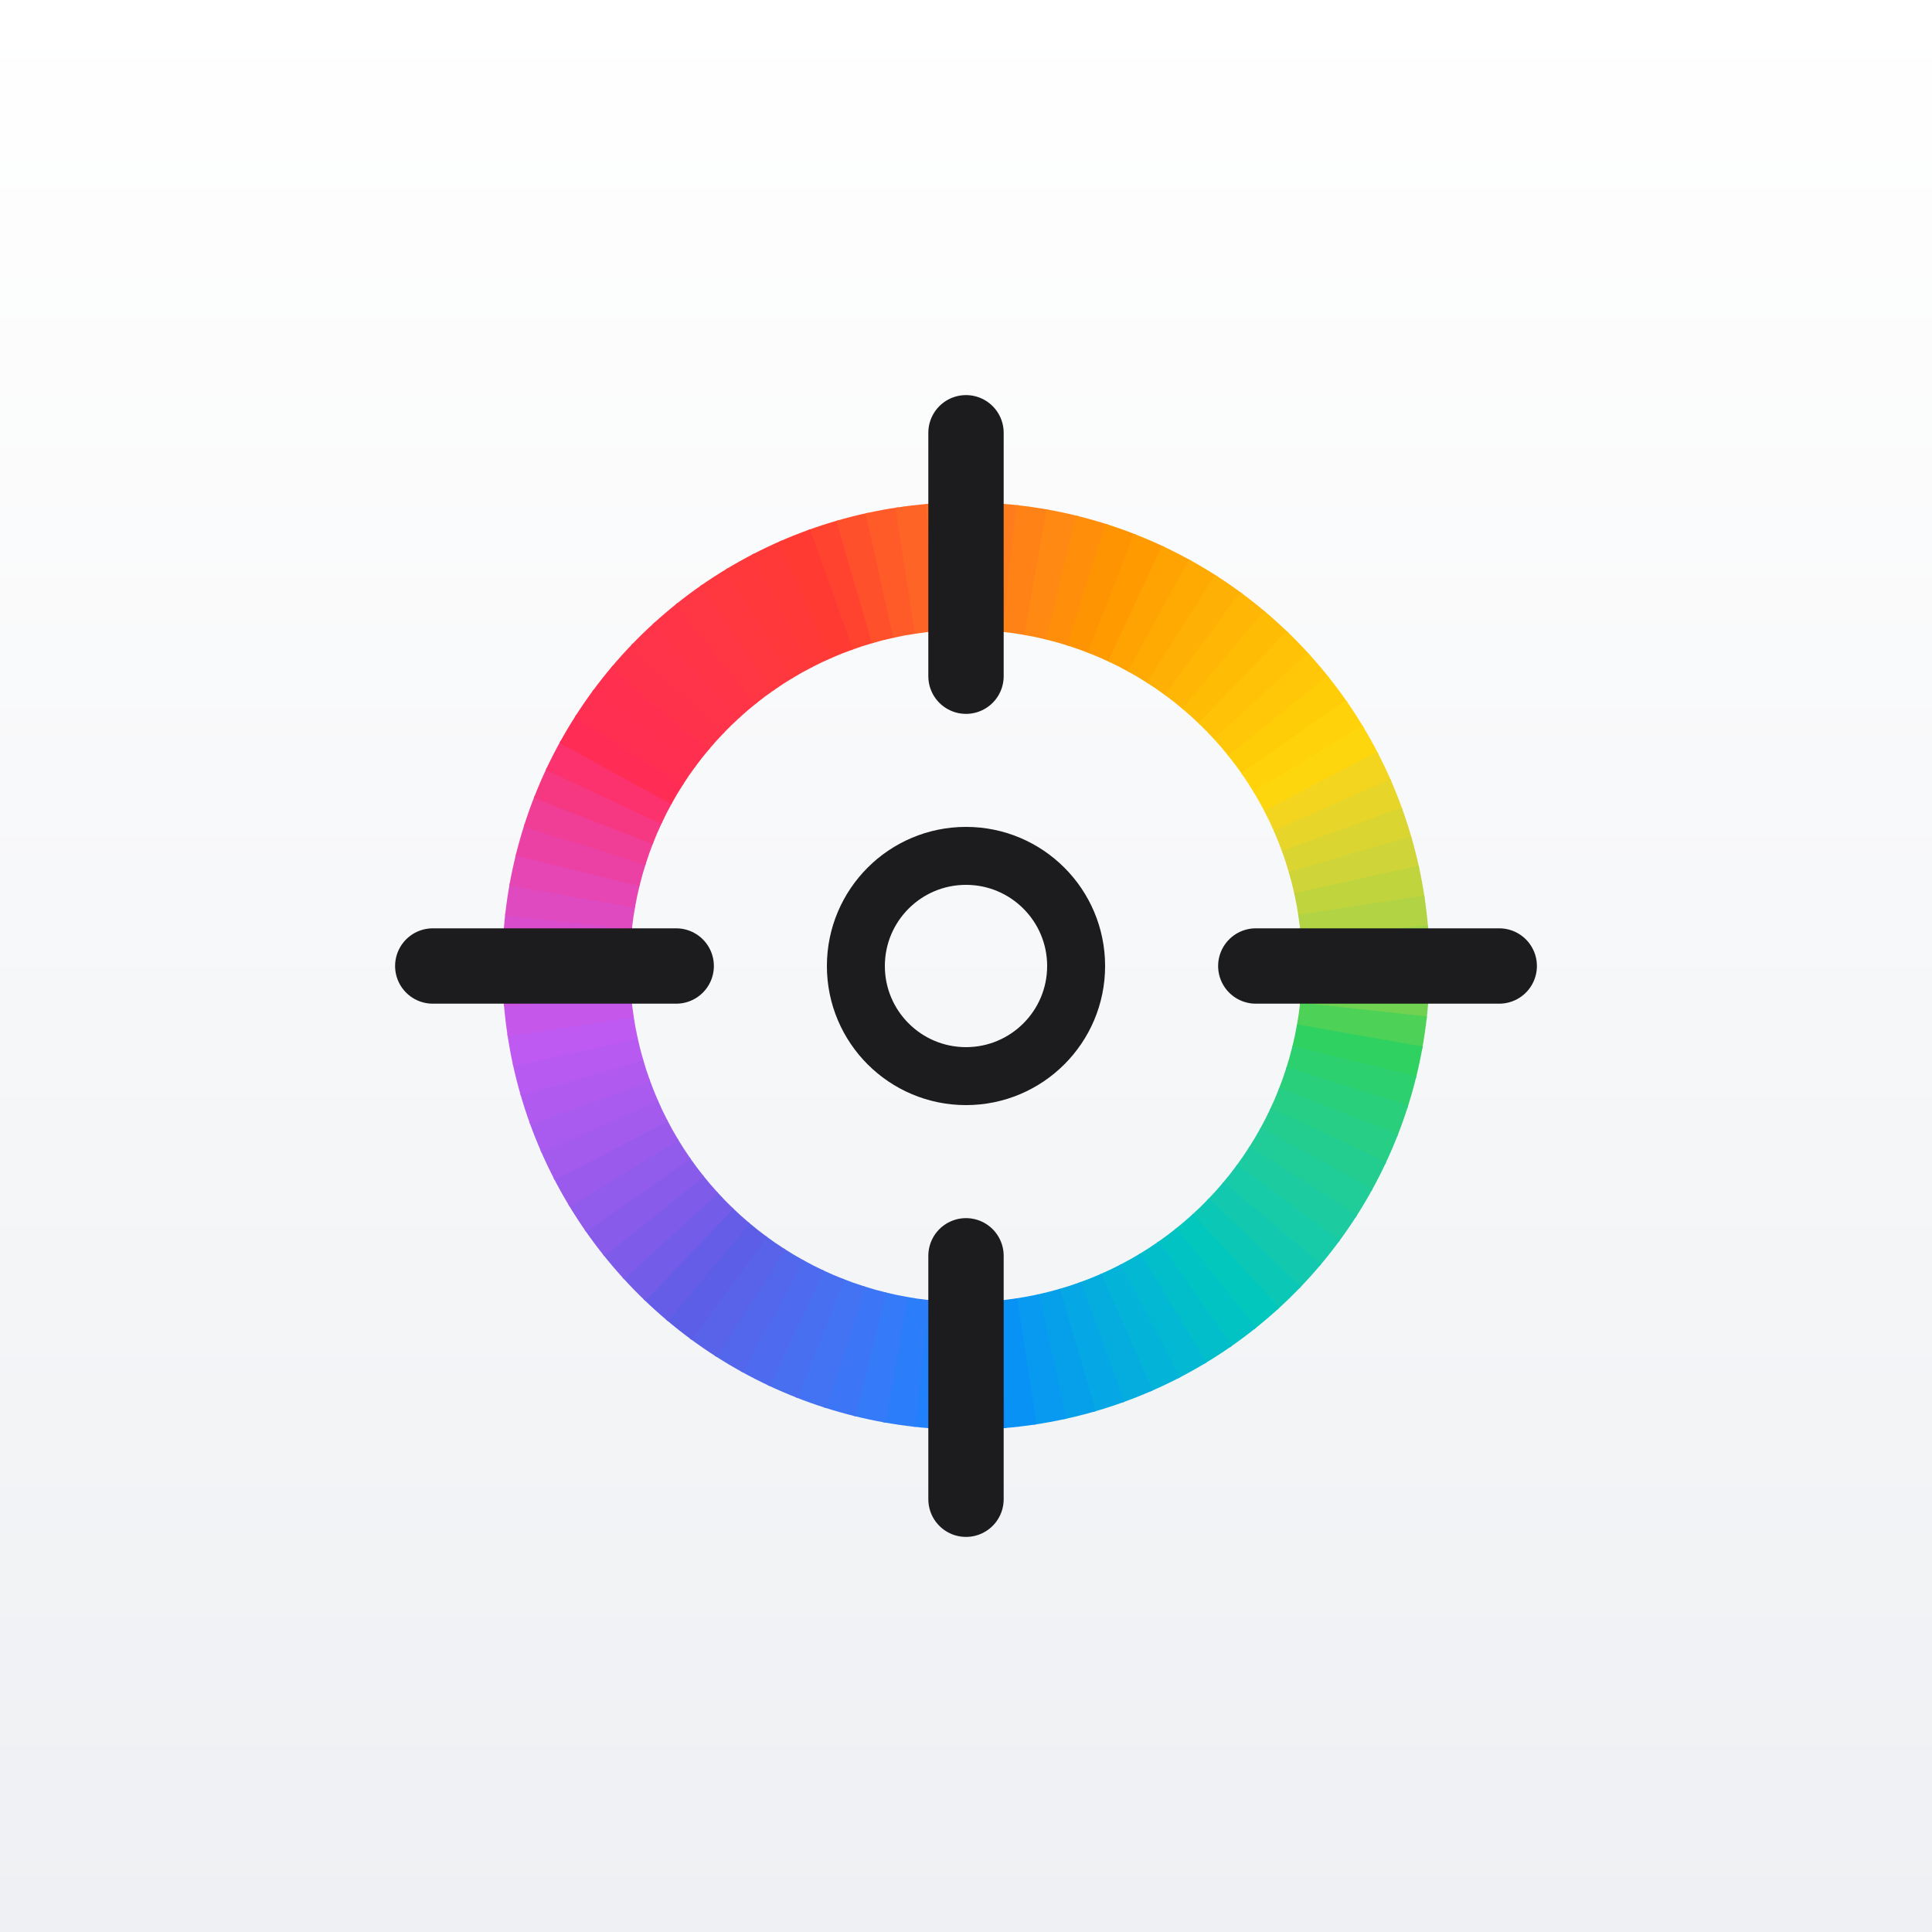
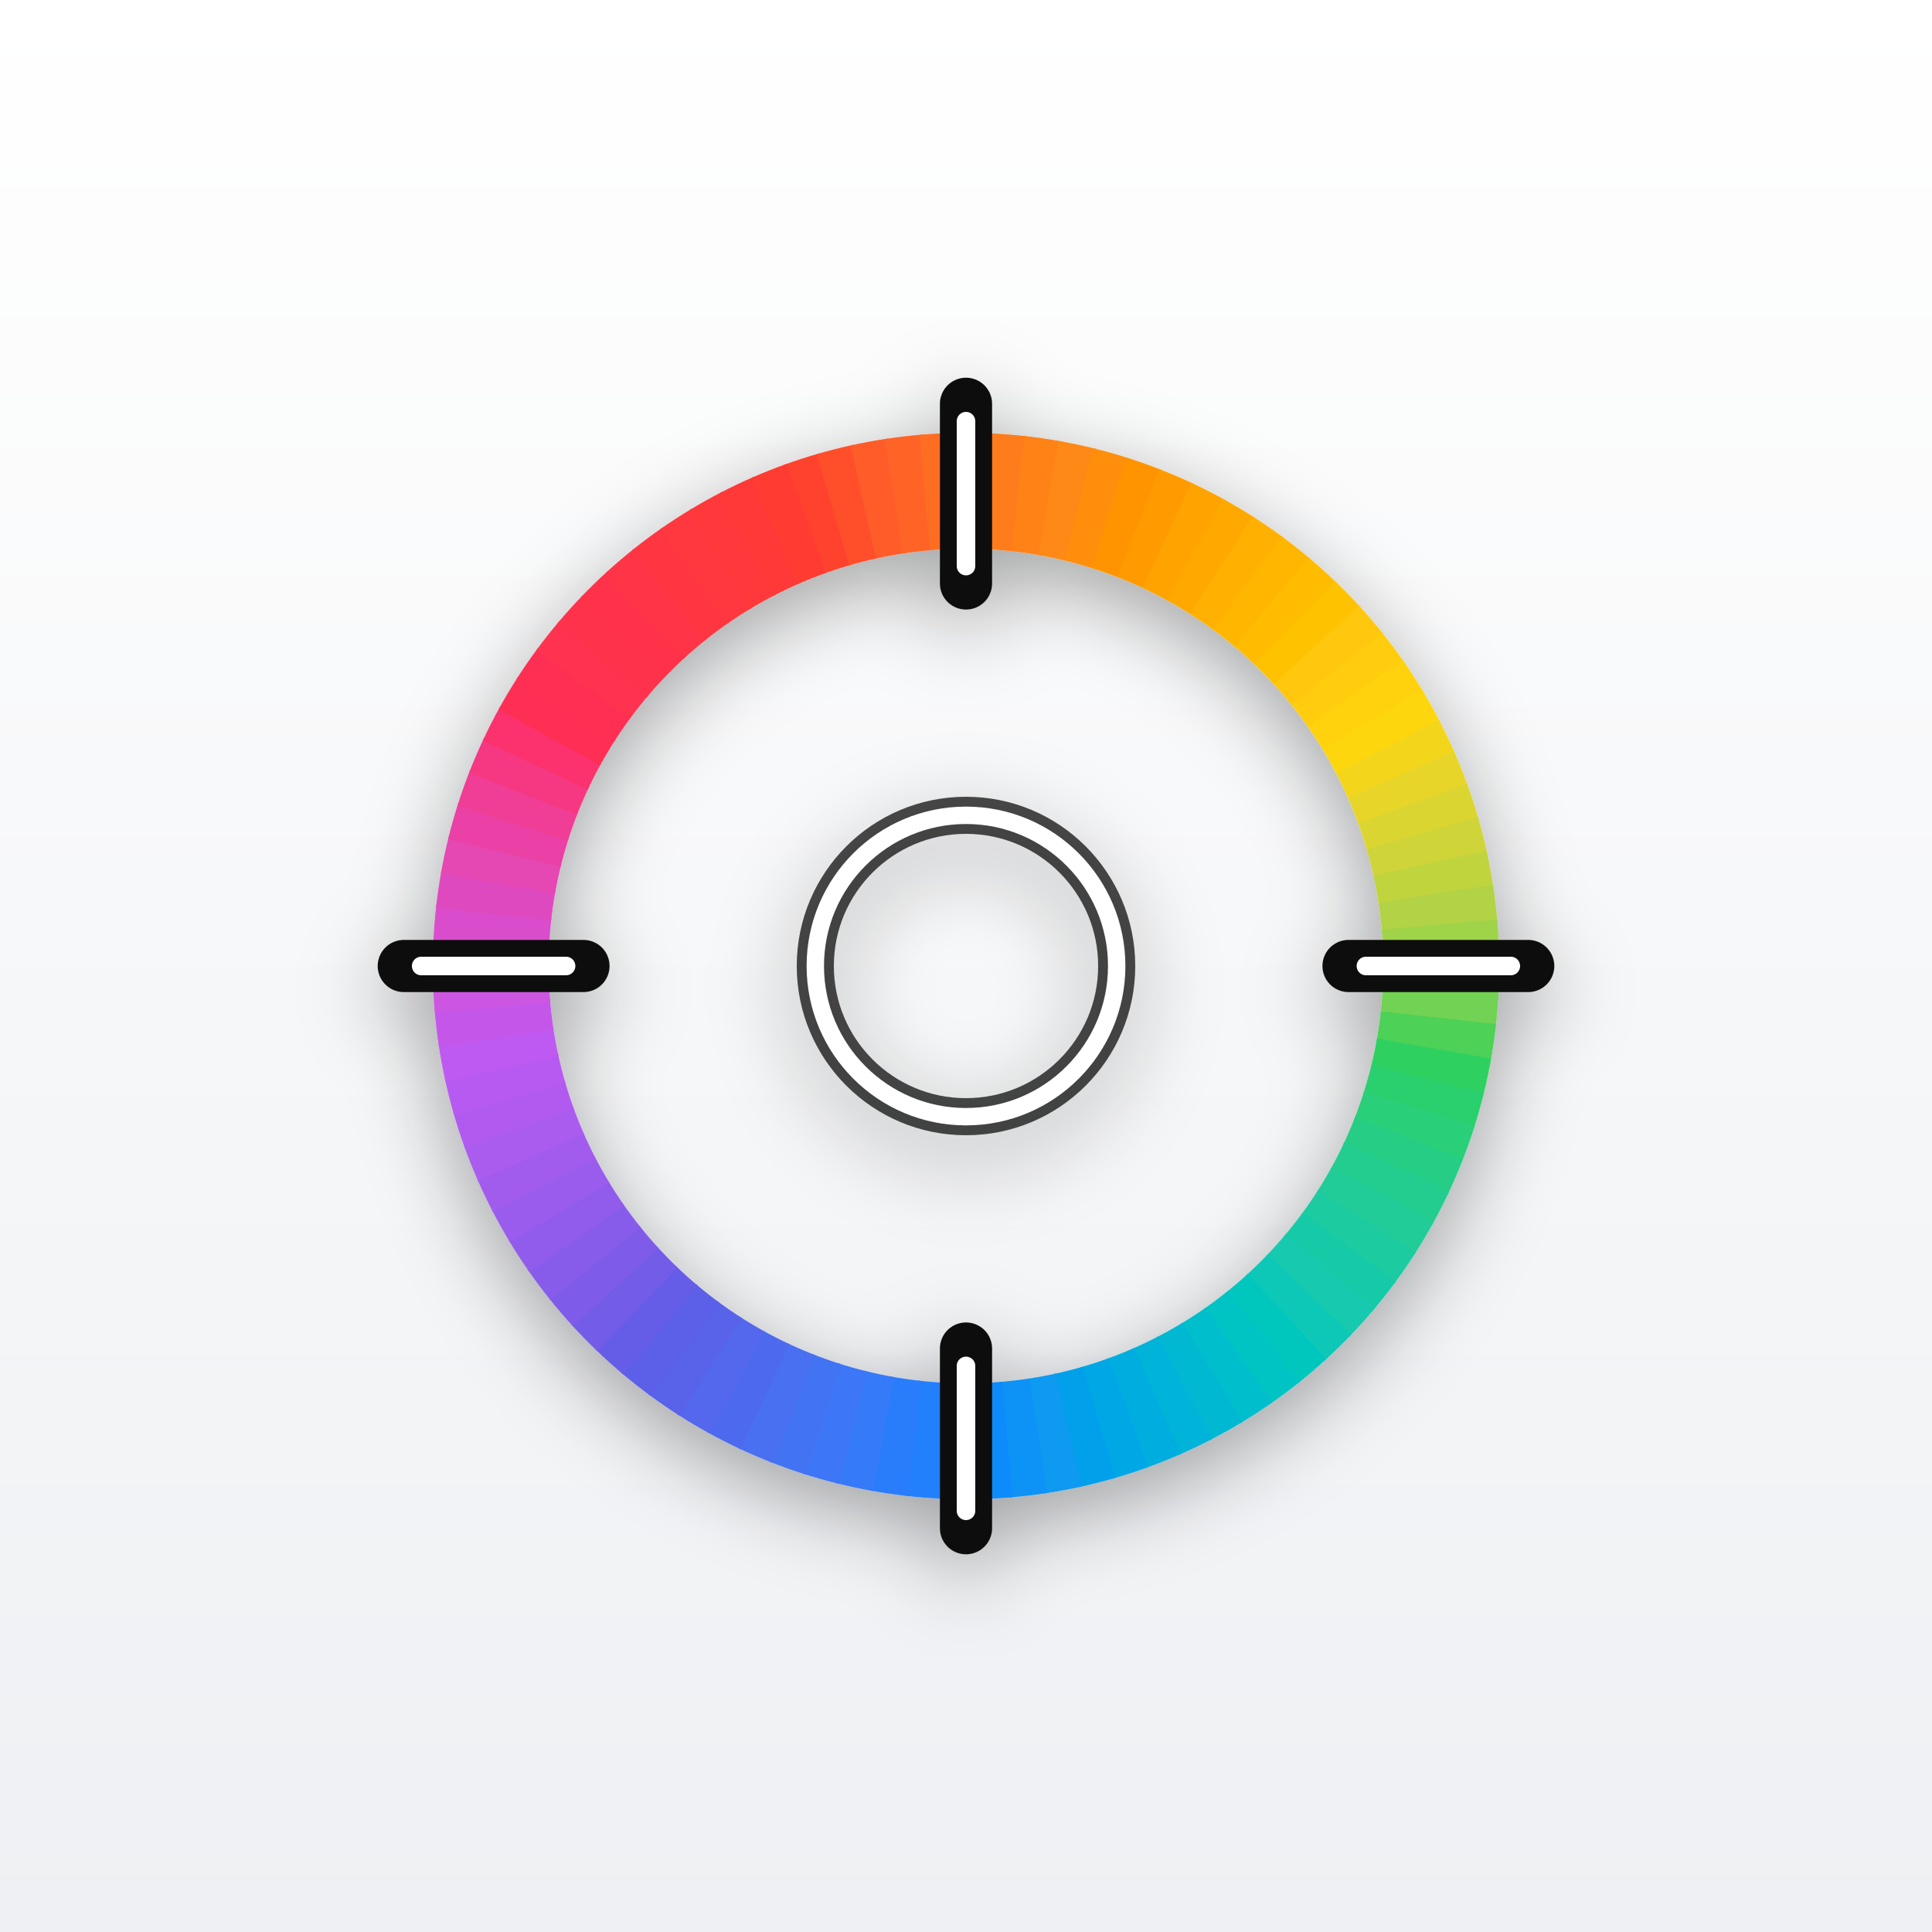
<svg xmlns="http://www.w3.org/2000/svg" viewBox="0 0 100 100" width="512" height="512">
+   <defs>
+     <filter id="wc-ds" x="-20%" y="-20%" width="140%" height="140%">
+       <feDropShadow dx="0" dy="1.2" stdDeviation="2.2" flood-color="#000" flood-opacity="0.35" />
+     </filter>
+   </defs>
  <defs>
    <linearGradient id="bg" x1="0" y1="0" x2="0" y2="1">
      <stop offset="0" stop-color="#ffffff" />
      <stop offset="1" stop-color="#eef0f3" />
    </linearGradient>
  </defs>
  <rect width="100" height="100" rx="0" fill="url(#bg)" />
-   <g transform="translate(20 20) scale(0.6)">
-     <path d="M36.319 12.412A40 40 0 0 1 39.037 11.532L42.052 22.11A29 29 0 0 0 40.081 22.749Z" fill="#ff432f" />
-     <path d="M38.807 11.598A40 40 0 0 1 41.577 10.897L43.893 21.65A29 29 0 0 0 41.885 22.159Z" fill="#ff502c" />
-     <path d="M41.342 10.948A40 40 0 0 1 44.152 10.43L45.76 21.312A29 29 0 0 0 43.723 21.687Z" fill="#ff5b29" />
-     <path d="M43.915 10.466A40 40 0 0 1 46.753 10.132L47.646 21.096A29 29 0 0 0 45.588 21.338Z" fill="#ff6427" />
-     <path d="M46.514 10.152A40 40 0 0 1 49.367 10.005L49.541 21.004A29 29 0 0 0 47.472 21.11Z" fill="#ff6d23" />
-     <path d="M49.127 10.01A40 40 0 0 1 51.985 10.049L51.439 21.036A29 29 0 0 0 49.367 21.007Z" fill="#ff7420" />
-     <path d="M51.745 10.038A40 40 0 0 1 54.593 10.265L53.33 21.192A29 29 0 0 0 51.265 21.028Z" fill="#ff7c1c" />
-     <path d="M54.355 10.238A40 40 0 0 1 57.182 10.65L55.207 21.471A29 29 0 0 0 53.157 21.172Z" fill="#ff8217" />
-     <path d="M56.946 10.608A40 40 0 0 1 59.74 11.204L57.062 21.873A29 29 0 0 0 55.036 21.441Z" fill="#ff8912" />
-     <path d="M59.507 11.146A40 40 0 0 1 62.257 11.924L58.886 22.395A29 29 0 0 0 56.893 21.831Z" fill="#ff8e0b" />
-     <path d="M62.028 11.851A40 40 0 0 1 64.721 12.807L60.673 23.035A29 29 0 0 0 58.72 22.342Z" fill="#ff9402" />
-     <path d="M64.498 12.72A40 40 0 0 1 67.122 13.85L62.413 23.791A29 29 0 0 0 60.511 22.972Z" fill="#ff9b01" />
-     <path d="M66.905 13.748A40 40 0 0 1 69.45 15.047L64.101 24.659A29 29 0 0 0 62.256 23.717Z" fill="#ffa302" />
-     <path d="M69.24 14.931A40 40 0 0 1 71.694 16.394L65.728 25.636A29 29 0 0 0 63.949 24.575Z" fill="#ffa903" />
-     <path d="M71.492 16.264A40 40 0 0 1 73.846 17.885L67.288 26.716A29 29 0 0 0 65.582 25.542Z" fill="#ffb004" />
-     <path d="M73.652 17.742A40 40 0 0 1 75.895 19.513L68.774 27.897A29 29 0 0 0 67.148 26.613Z" fill="#ffb605" />
-     <path d="M75.712 19.358A40 40 0 0 1 77.833 21.272L70.179 29.172A29 29 0 0 0 68.641 27.785Z" fill="#ffbc05" />
-     <path d="M77.661 21.105A40 40 0 0 1 79.653 23.154L71.498 30.537A29 29 0 0 0 70.054 29.051Z" fill="#ffc206" />
-     <path d="M79.491 22.976A40 40 0 0 1 81.345 25.151L72.725 31.984A29 29 0 0 0 71.381 30.408Z" fill="#ffc707" />
-     <path d="M81.195 24.963A40 40 0 0 1 82.903 27.254L73.855 33.509A29 29 0 0 0 72.617 31.848Z" fill="#ffcd08" />
-     <path d="M82.766 27.057A40 40 0 0 1 84.32 29.455L74.882 35.105A29 29 0 0 0 73.755 33.366Z" fill="#ffd209" />
-     <path d="M84.196 29.249A40 40 0 0 1 85.591 31.743L75.803 36.764A29 29 0 0 0 74.792 34.956Z" fill="#fdd60e" />
-     <path d="M85.48 31.53A40 40 0 0 1 86.708 34.11L76.614 38.48A29 29 0 0 0 75.723 36.609Z" fill="#f3d51f" />
-     <path d="M86.612 33.89A40 40 0 0 1 87.669 36.545L77.31 40.245A29 29 0 0 0 76.544 38.32Z" fill="#e7d529" />
-     <path d="M87.588 36.319A40 40 0 0 1 88.468 39.037L77.89 42.052A29 29 0 0 0 77.251 40.081Z" fill="#dbd531" />
-     <path d="M88.402 38.807A40 40 0 0 1 89.103 41.577L78.35 43.893A29 29 0 0 0 77.841 41.885Z" fill="#cfd438" />
-     <path d="M89.052 41.342A40 40 0 0 1 89.57 44.152L78.688 45.76A29 29 0 0 0 78.313 43.723Z" fill="#c0d43e" />
-     <path d="M89.534 43.915A40 40 0 0 1 89.868 46.753L78.904 47.646A29 29 0 0 0 78.662 45.588Z" fill="#b1d344" />
-     <path d="M89.848 46.514A40 40 0 0 1 89.995 49.367L78.996 49.541A29 29 0 0 0 78.89 47.472Z" fill="#9fd349" />
-     <path d="M89.99 49.127A40 40 0 0 1 89.951 51.985L78.964 51.439A29 29 0 0 0 78.993 49.367Z" fill="#8bd24e" />
-     <path d="M89.962 51.745A40 40 0 0 1 89.735 54.593L78.808 53.33A29 29 0 0 0 78.972 51.265Z" fill="#71d252" />
-     <path d="M89.762 54.355A40 40 0 0 1 89.35 57.182L78.529 55.207A29 29 0 0 0 78.828 53.157Z" fill="#4dd156" />
-     <path d="M89.392 56.946A40 40 0 0 1 88.796 59.74L78.127 57.062A29 29 0 0 0 78.559 55.036Z" fill="#2fd160" />
-     <path d="M88.854 59.507A40 40 0 0 1 88.076 62.257L77.605 58.886A29 29 0 0 0 78.169 56.893Z" fill="#2cd06e" />
-     <path d="M88.149 62.028A40 40 0 0 1 87.193 64.721L76.965 60.673A29 29 0 0 0 77.658 58.72Z" fill="#29cf7a" />
-     <path d="M87.28 64.498A40 40 0 0 1 86.15 67.122L76.209 62.413A29 29 0 0 0 77.028 60.511Z" fill="#27ce85" />
-     <path d="M86.252 66.905A40 40 0 0 1 84.953 69.45L75.341 64.101A29 29 0 0 0 76.283 62.256Z" fill="#23cd8f" />
-     <path d="M85.069 69.24A40 40 0 0 1 83.606 71.694L74.364 65.728A29 29 0 0 0 75.425 63.949Z" fill="#20cc98" />
-     <path d="M83.736 71.492A40 40 0 0 1 82.115 73.846L73.284 67.288A29 29 0 0 0 74.458 65.582Z" fill="#1ccba0" />
-     <path d="M82.258 73.652A40 40 0 0 1 80.487 75.895L72.103 68.774A29 29 0 0 0 73.387 67.148Z" fill="#17caa8" />
-     <path d="M80.642 75.712A40 40 0 0 1 78.728 77.833L70.828 70.179A29 29 0 0 0 72.215 68.641Z" fill="#12c9af" />
-     <path d="M78.895 77.661A40 40 0 0 1 76.846 79.653L69.463 71.498A29 29 0 0 0 70.949 70.054Z" fill="#0bc8b6" />
-     <path d="M77.024 79.491A40 40 0 0 1 74.849 81.345L68.016 72.725A29 29 0 0 0 69.592 71.381Z" fill="#02c7bd" />
-     <path d="M75.037 81.195A40 40 0 0 1 72.746 82.903L66.491 73.855A29 29 0 0 0 68.152 72.617Z" fill="#01c3c4" />
-     <path d="M72.943 82.766A40 40 0 0 1 70.545 84.32L64.895 74.882A29 29 0 0 0 66.634 73.755Z" fill="#02becb" />
-     <path d="M70.751 84.196A40 40 0 0 1 68.257 85.591L63.236 75.803A29 29 0 0 0 65.044 74.792Z" fill="#03b8d2" />
-     <path d="M68.47 85.48A40 40 0 0 1 65.89 86.708L61.52 76.614A29 29 0 0 0 63.391 75.723Z" fill="#04b3d8" />
-     <path d="M66.11 86.612A40 40 0 0 1 63.455 87.669L59.755 77.31A29 29 0 0 0 61.68 76.544Z" fill="#05addf" />
-     <path d="M63.681 87.588A40 40 0 0 1 60.963 88.468L57.948 77.89A29 29 0 0 0 59.919 77.251Z" fill="#05a7e5" />
-     <path d="M61.193 88.402A40 40 0 0 1 58.423 89.103L56.107 78.35A29 29 0 0 0 58.115 77.841Z" fill="#06a0ea" />
-     <path d="M58.658 89.052A40 40 0 0 1 55.848 89.57L54.24 78.688A29 29 0 0 0 56.277 78.313Z" fill="#079af0" />
-     <path d="M56.085 89.534A40 40 0 0 1 53.247 89.868L52.354 78.904A29 29 0 0 0 54.412 78.662Z" fill="#0892f5" />
-     <path d="M53.486 89.848A40 40 0 0 1 50.633 89.995L50.459 78.996A29 29 0 0 0 52.528 78.89Z" fill="#098bfb" />
-     <path d="M50.873 89.99A40 40 0 0 1 48.015 89.951L48.561 78.964A29 29 0 0 0 50.633 78.993Z" fill="#0f83ff" />
-     <path d="M48.255 89.962A40 40 0 0 1 45.407 89.735L46.67 78.808A29 29 0 0 0 48.735 78.972Z" fill="#2180fc" />
-     <path d="M45.645 89.762A40 40 0 0 1 42.818 89.35L44.793 78.529A29 29 0 0 0 46.843 78.828Z" fill="#2c7dfa" />
-     <path d="M43.054 89.392A40 40 0 0 1 40.26 88.796L42.938 78.127A29 29 0 0 0 44.964 78.559Z" fill="#357af8" />
-     <path d="M40.493 88.854A40 40 0 0 1 37.743 88.076L41.114 77.605A29 29 0 0 0 43.107 78.169Z" fill="#3c76f6" />
-     <path d="M37.972 88.149A40 40 0 0 1 35.279 87.193L39.327 76.965A29 29 0 0 0 41.28 77.658Z" fill="#4373f3" />
-     <path d="M35.502 87.28A40 40 0 0 1 32.878 86.15L37.587 76.209A29 29 0 0 0 39.489 77.028Z" fill="#496ff1" />
-     <path d="M33.095 86.252A40 40 0 0 1 30.55 84.953L35.899 75.341A29 29 0 0 0 37.744 76.283Z" fill="#4e6bef" />
-     <path d="M30.76 85.069A40 40 0 0 1 28.306 83.606L34.272 74.364A29 29 0 0 0 36.051 75.425Z" fill="#5367ec" />
-     <path d="M28.508 83.736A40 40 0 0 1 26.154 82.115L32.712 73.284A29 29 0 0 0 34.418 74.458Z" fill="#5863ea" />
-     <path d="M26.348 82.258A40 40 0 0 1 24.105 80.487L31.226 72.103A29 29 0 0 0 32.852 73.387Z" fill="#5c5ee7" />
-     <path d="M24.288 80.642A40 40 0 0 1 22.167 78.728L29.821 70.828A29 29 0 0 0 31.359 72.215Z" fill="#655ce7" />
-     <path d="M22.339 78.895A40 40 0 0 1 20.347 76.846L28.502 69.463A29 29 0 0 0 29.946 70.949Z" fill="#725ce8" />
-     <path d="M20.509 77.024A40 40 0 0 1 18.655 74.849L27.275 68.016A29 29 0 0 0 28.619 69.592Z" fill="#7e5ce9" />
-     <path d="M18.805 75.037A40 40 0 0 1 17.097 72.746L26.145 66.491A29 29 0 0 0 27.383 68.152Z" fill="#885bea" />
-     <path d="M17.234 72.943A40 40 0 0 1 15.68 70.545L25.118 64.895A29 29 0 0 0 26.245 66.634Z" fill="#915beb" />
-     <path d="M15.804 70.751A40 40 0 0 1 14.409 68.257L24.197 63.236A29 29 0 0 0 25.208 65.044Z" fill="#9a5bec" />
-     <path d="M14.52 68.47A40 40 0 0 1 13.292 65.89L23.386 61.52A29 29 0 0 0 24.277 63.391Z" fill="#a25bed" />
-     <path d="M13.388 66.11A40 40 0 0 1 12.331 63.455L22.69 59.755A29 29 0 0 0 23.456 61.68Z" fill="#aa5bef" />
-     <path d="M12.412 63.681A40 40 0 0 1 11.532 60.963L22.11 57.948A29 29 0 0 0 22.749 59.919Z" fill="#b15af0" />
-     <path d="M11.598 61.193A40 40 0 0 1 10.897 58.423L21.65 56.107A29 29 0 0 0 22.159 58.115Z" fill="#b75af1" />
-     <path d="M10.948 58.658A40 40 0 0 1 10.43 55.848L21.312 54.24A29 29 0 0 0 21.687 56.277Z" fill="#be5af2" />
-     <path d="M10.466 56.085A40 40 0 0 1 10.132 53.247L21.096 52.354A29 29 0 0 0 21.338 54.412Z" fill="#c557ea" />
-     <path d="M10.152 53.486A40 40 0 0 1 10.005 50.633L21.004 50.459A29 29 0 0 0 21.11 52.528Z" fill="#cc54e1" />
-     <path d="M10.01 50.873A40 40 0 0 1 10.049 48.015L21.036 48.561A29 29 0 0 0 21.007 50.633Z" fill="#d351d7" />
-     <path d="M10.038 48.255A40 40 0 0 1 10.265 45.407L21.192 46.67A29 29 0 0 0 21.028 48.735Z" fill="#d94dcc" />
-     <path d="M10.238 45.645A40 40 0 0 1 10.65 42.818L21.471 44.793A29 29 0 0 0 21.172 46.843Z" fill="#df4ac0" />
-     <path d="M10.608 43.054A40 40 0 0 1 11.204 40.26L21.873 42.938A29 29 0 0 0 21.441 44.964Z" fill="#e546b3" />
-     <path d="M11.146 40.493A40 40 0 0 1 11.924 37.743L22.395 41.114A29 29 0 0 0 21.831 43.107Z" fill="#eb41a5" />
-     <path d="M11.851 37.972A40 40 0 0 1 12.807 35.279L23.035 39.327A29 29 0 0 0 22.342 41.28Z" fill="#f03d95" />
-     <path d="M12.72 35.502A40 40 0 0 1 13.85 32.878L23.791 37.587A29 29 0 0 0 22.972 39.489Z" fill="#f63883" />
-     <path d="M13.748 33.095A40 40 0 0 1 15.047 30.55L24.659 35.899A29 29 0 0 0 23.717 37.744Z" fill="#fb326d" />
-     <path d="M14.931 30.76A40 40 0 0 1 16.394 28.306L25.636 34.272A29 29 0 0 0 24.575 36.051Z" fill="#ff2d55" />
-     <path d="M16.264 28.508A40 40 0 0 1 17.885 26.154L26.716 32.712A29 29 0 0 0 25.542 34.418Z" fill="#ff2f52" />
-     <path d="M17.742 26.348A40 40 0 0 1 19.513 24.105L27.897 31.226A29 29 0 0 0 26.613 32.852Z" fill="#ff304f" />
-     <path d="M19.358 24.288A40 40 0 0 1 21.272 22.167L29.172 29.821A29 29 0 0 0 27.785 31.359Z" fill="#ff324c" />
-     <path d="M21.105 22.339A40 40 0 0 1 23.154 20.347L30.537 28.502A29 29 0 0 0 29.051 29.946Z" fill="#ff3349" />
-     <path d="M22.976 20.509A40 40 0 0 1 25.151 18.655L31.984 27.275A29 29 0 0 0 30.408 28.619Z" fill="#ff3446" />
-     <path d="M24.963 18.805A40 40 0 0 1 27.254 17.097L33.509 26.145A29 29 0 0 0 31.848 27.383Z" fill="#ff3643" />
-     <path d="M27.057 17.234A40 40 0 0 1 29.455 15.68L35.105 25.118A29 29 0 0 0 33.366 26.245Z" fill="#ff373f" />
-     <path d="M29.249 15.804A40 40 0 0 1 31.743 14.409L36.764 24.197A29 29 0 0 0 34.956 25.208Z" fill="#ff383b" />
-     <path d="M31.53 14.52A40 40 0 0 1 34.11 13.292L38.48 23.386A29 29 0 0 0 36.609 24.277Z" fill="#ff3937" />
-     <path d="M33.89 13.388A40 40 0 0 1 36.545 12.331L40.245 22.69A29 29 0 0 0 38.32 23.456Z" fill="#ff3a32" />
-     <line x1="50" y1="4" x2="50" y2="25" stroke="#1C1C1E" stroke-width="6.5" stroke-linecap="round" />
-     <line x1="50" y1="75" x2="50" y2="96" stroke="#1C1C1E" stroke-width="6.5" stroke-linecap="round" />
-     <line x1="4" y1="50" x2="25" y2="50" stroke="#1C1C1E" stroke-width="6.5" stroke-linecap="round" />
-     <line x1="75" y1="50" x2="96" y2="50" stroke="#1C1C1E" stroke-width="6.5" stroke-linecap="round" />
-     <circle cx="50" cy="50" r="9.5" fill="none" stroke="#1C1C1E" stroke-width="5" />
+   <g filter="url(#wc-ds)">
+     <g transform="translate(20 20) scale(0.6)">
+       <path d="M34.267 6.774A46 46 0 0 1 37.393 5.761L40.134 15.378A36 36 0 0 0 37.687 16.171Z" fill="#ff432f" />
+       <path d="M37.128 5.838A46 46 0 0 1 40.313 5.031L42.419 14.807A36 36 0 0 0 39.926 15.438Z" fill="#ff502c" />
+       <path d="M40.044 5.09A46 46 0 0 1 43.275 4.494L44.737 14.387A36 36 0 0 0 42.208 14.853Z" fill="#ff5b29" />
+       <path d="M43.002 4.535A46 46 0 0 1 46.266 4.152L47.078 14.119A36 36 0 0 0 44.524 14.419Z" fill="#ff6427" />
+       <path d="M45.991 4.175A46 46 0 0 1 49.272 4.006L49.431 14.005A36 36 0 0 0 46.862 14.137Z" fill="#ff6d23" />
+       <path d="M48.997 4.011A46 46 0 0 1 52.282 4.057L51.786 14.044A36 36 0 0 0 49.215 14.009Z" fill="#ff7420" />
+       <path d="M52.006 4.044A46 46 0 0 1 55.282 4.304L54.134 14.238A36 36 0 0 0 51.57 14.034Z" fill="#ff7c1c" />
+       <path d="M55.008 4.273A46 46 0 0 1 58.259 4.748L56.464 14.585A36 36 0 0 0 53.919 14.214Z" fill="#ff8217" />
+       <path d="M57.988 4.699A46 46 0 0 1 61.201 5.385L58.766 15.084A36 36 0 0 0 56.251 14.547Z" fill="#ff8912" />
+       <path d="M60.934 5.318A46 46 0 0 1 64.095 6.213L61.031 15.732A36 36 0 0 0 58.557 15.032Z" fill="#ff8e0b" />
+       <path d="M63.832 6.129A46 46 0 0 1 66.929 7.228L63.249 16.527A36 36 0 0 0 60.825 15.666Z" fill="#ff9402" />
+       <path d="M66.672 7.128A46 46 0 0 1 69.69 8.427L65.41 17.465A36 36 0 0 0 63.048 16.448Z" fill="#ff9b01" />
+       <path d="M69.44 8.31A46 46 0 0 1 72.367 9.804L67.505 18.542A36 36 0 0 0 65.214 17.373Z" fill="#ffa302" />
+       <path d="M72.125 9.671A46 46 0 0 1 74.948 11.353L69.525 19.755A36 36 0 0 0 67.316 18.438Z" fill="#ffa903" />
+       <path d="M74.716 11.204A46 46 0 0 1 77.422 13.067L71.461 21.096A36 36 0 0 0 69.343 19.638Z" fill="#ffb004" />
+       <path d="M77.2 12.904A46 46 0 0 1 79.779 14.94L73.305 22.562A36 36 0 0 0 71.287 20.968Z" fill="#ffb605" />
+       <path d="M79.568 14.762A46 46 0 0 1 82.008 16.963L75.05 24.145A36 36 0 0 0 73.14 22.422Z" fill="#ffbc05" />
+       <path d="M81.81 16.771A46 46 0 0 1 84.101 19.127L76.687 25.838A36 36 0 0 0 74.894 23.995Z" fill="#ffc206" />
+       <path d="M83.915 18.923A46 46 0 0 1 86.047 21.423L78.211 27.636A36 36 0 0 0 76.542 25.679Z" fill="#ffc707" />
+       <path d="M85.875 21.208A46 46 0 0 1 87.839 23.842L79.613 29.529A36 36 0 0 0 78.076 27.467Z" fill="#ffcd08" />
+       <path d="M87.681 23.615A46 46 0 0 1 89.468 26.373L80.888 31.509A36 36 0 0 0 79.489 29.351Z" fill="#ffd209" />
+       <path d="M89.326 26.136A46 46 0 0 1 90.929 29.005L82.032 33.569A36 36 0 0 0 80.777 31.324Z" fill="#fdd60e" />
+       <path d="M90.802 28.76A46 46 0 0 1 92.215 31.727L83.038 35.699A36 36 0 0 0 81.932 33.377Z" fill="#f3d51f" />
+       <path d="M92.104 31.474A46 46 0 0 1 93.319 34.527L83.902 37.89A36 36 0 0 0 82.951 35.501Z" fill="#e7d529" />
+       <path d="M93.226 34.267A46 46 0 0 1 94.239 37.393L84.622 40.134A36 36 0 0 0 83.829 37.687Z" fill="#dbd531" />
+       <path d="M94.162 37.128A46 46 0 0 1 94.969 40.313L85.193 42.419A36 36 0 0 0 84.562 39.926Z" fill="#cfd438" />
+       <path d="M94.91 40.044A46 46 0 0 1 95.506 43.275L85.613 44.737A36 36 0 0 0 85.147 42.208Z" fill="#c0d43e" />
+       <path d="M95.465 43.002A46 46 0 0 1 95.848 46.266L85.881 47.078A36 36 0 0 0 85.581 44.524Z" fill="#b1d344" />
+       <path d="M95.825 45.991A46 46 0 0 1 95.994 49.272L85.995 49.431A36 36 0 0 0 85.863 46.862Z" fill="#9fd349" />
+       <path d="M95.989 48.997A46 46 0 0 1 95.943 52.282L85.956 51.786A36 36 0 0 0 85.991 49.215Z" fill="#8bd24e" />
+       <path d="M95.956 52.006A46 46 0 0 1 95.696 55.282L85.762 54.134A36 36 0 0 0 85.966 51.57Z" fill="#71d252" />
+       <path d="M95.727 55.008A46 46 0 0 1 95.252 58.259L85.415 56.464A36 36 0 0 0 85.786 53.919Z" fill="#4dd156" />
+       <path d="M95.301 57.988A46 46 0 0 1 94.615 61.201L84.916 58.766A36 36 0 0 0 85.453 56.251Z" fill="#2fd160" />
+       <path d="M94.682 60.934A46 46 0 0 1 93.787 64.095L84.268 61.031A36 36 0 0 0 84.968 58.557Z" fill="#2cd06e" />
+       <path d="M93.871 63.832A46 46 0 0 1 92.772 66.929L83.473 63.249A36 36 0 0 0 84.334 60.825Z" fill="#29cf7a" />
+       <path d="M92.872 66.672A46 46 0 0 1 91.573 69.69L82.535 65.41A36 36 0 0 0 83.552 63.048Z" fill="#27ce85" />
+       <path d="M91.69 69.44A46 46 0 0 1 90.196 72.367L81.458 67.505A36 36 0 0 0 82.627 65.214Z" fill="#23cd8f" />
+       <path d="M90.329 72.125A46 46 0 0 1 88.647 74.948L80.245 69.525A36 36 0 0 0 81.562 67.316Z" fill="#20cc98" />
+       <path d="M88.796 74.716A46 46 0 0 1 86.933 77.422L78.904 71.461A36 36 0 0 0 80.362 69.343Z" fill="#1ccba0" />
+       <path d="M87.096 77.2A46 46 0 0 1 85.06 79.779L77.438 73.305A36 36 0 0 0 79.032 71.287Z" fill="#17caa8" />
+       <path d="M85.238 79.568A46 46 0 0 1 83.037 82.008L75.855 75.05A36 36 0 0 0 77.578 73.14Z" fill="#12c9af" />
+       <path d="M83.229 81.81A46 46 0 0 1 80.873 84.101L74.162 76.687A36 36 0 0 0 76.005 74.894Z" fill="#0bc8b6" />
+       <path d="M81.077 83.915A46 46 0 0 1 78.577 86.047L72.364 78.211A36 36 0 0 0 74.321 76.542Z" fill="#02c7bd" />
+       <path d="M78.792 85.875A46 46 0 0 1 76.158 87.839L70.471 79.613A36 36 0 0 0 72.533 78.076Z" fill="#01c3c4" />
+       <path d="M76.385 87.681A46 46 0 0 1 73.627 89.468L68.491 80.888A36 36 0 0 0 70.649 79.489Z" fill="#02becb" />
+       <path d="M73.864 89.326A46 46 0 0 1 70.995 90.929L66.431 82.032A36 36 0 0 0 68.676 80.777Z" fill="#03b8d2" />
+       <path d="M71.24 90.802A46 46 0 0 1 68.273 92.215L64.301 83.038A36 36 0 0 0 66.623 81.932Z" fill="#04b3d8" />
+       <path d="M68.526 92.104A46 46 0 0 1 65.473 93.319L62.11 83.902A36 36 0 0 0 64.499 82.951Z" fill="#05addf" />
+       <path d="M65.733 93.226A46 46 0 0 1 62.607 94.239L59.866 84.622A36 36 0 0 0 62.313 83.829Z" fill="#05a7e5" />
+       <path d="M62.872 94.162A46 46 0 0 1 59.687 94.969L57.581 85.193A36 36 0 0 0 60.074 84.562Z" fill="#06a0ea" />
+       <path d="M59.956 94.91A46 46 0 0 1 56.725 95.506L55.263 85.613A36 36 0 0 0 57.792 85.147Z" fill="#079af0" />
+       <path d="M56.998 95.465A46 46 0 0 1 53.734 95.848L52.922 85.881A36 36 0 0 0 55.476 85.581Z" fill="#0892f5" />
+       <path d="M54.009 95.825A46 46 0 0 1 50.728 95.994L50.569 85.995A36 36 0 0 0 53.138 85.863Z" fill="#098bfb" />
+       <path d="M51.003 95.989A46 46 0 0 1 47.718 95.943L48.214 85.956A36 36 0 0 0 50.785 85.991Z" fill="#0f83ff" />
+       <path d="M47.994 95.956A46 46 0 0 1 44.718 95.696L45.866 85.762A36 36 0 0 0 48.43 85.966Z" fill="#2180fc" />
+       <path d="M44.992 95.727A46 46 0 0 1 41.741 95.252L43.536 85.415A36 36 0 0 0 46.081 85.786Z" fill="#2c7dfa" />
+       <path d="M42.012 95.301A46 46 0 0 1 38.799 94.615L41.234 84.916A36 36 0 0 0 43.749 85.453Z" fill="#357af8" />
+       <path d="M39.066 94.682A46 46 0 0 1 35.905 93.787L38.969 84.268A36 36 0 0 0 41.443 84.968Z" fill="#3c76f6" />
+       <path d="M36.168 93.871A46 46 0 0 1 33.071 92.772L36.751 83.473A36 36 0 0 0 39.175 84.334Z" fill="#4373f3" />
+       <path d="M33.328 92.872A46 46 0 0 1 30.31 91.573L34.59 82.535A36 36 0 0 0 36.952 83.552Z" fill="#496ff1" />
+       <path d="M30.56 91.69A46 46 0 0 1 27.633 90.196L32.495 81.458A36 36 0 0 0 34.786 82.627Z" fill="#4e6bef" />
+       <path d="M27.875 90.329A46 46 0 0 1 25.052 88.647L30.475 80.245A36 36 0 0 0 32.684 81.562Z" fill="#5367ec" />
+       <path d="M25.284 88.796A46 46 0 0 1 22.578 86.933L28.539 78.904A36 36 0 0 0 30.657 80.362Z" fill="#5863ea" />
+       <path d="M22.8 87.096A46 46 0 0 1 20.221 85.06L26.695 77.438A36 36 0 0 0 28.713 79.032Z" fill="#5c5ee7" />
+       <path d="M20.432 85.238A46 46 0 0 1 17.992 83.037L24.95 75.855A36 36 0 0 0 26.86 77.578Z" fill="#655ce7" />
+       <path d="M18.19 83.229A46 46 0 0 1 15.899 80.873L23.313 74.162A36 36 0 0 0 25.106 76.005Z" fill="#725ce8" />
+       <path d="M16.085 81.077A46 46 0 0 1 13.953 78.577L21.789 72.364A36 36 0 0 0 23.458 74.321Z" fill="#7e5ce9" />
+       <path d="M14.125 78.792A46 46 0 0 1 12.161 76.158L20.387 70.471A36 36 0 0 0 21.924 72.533Z" fill="#885bea" />
+       <path d="M12.319 76.385A46 46 0 0 1 10.532 73.627L19.112 68.491A36 36 0 0 0 20.511 70.649Z" fill="#915beb" />
+       <path d="M10.674 73.864A46 46 0 0 1 9.071 70.995L17.968 66.431A36 36 0 0 0 19.223 68.676Z" fill="#9a5bec" />
+       <path d="M9.198 71.24A46 46 0 0 1 7.785 68.273L16.962 64.301A36 36 0 0 0 18.068 66.623Z" fill="#a25bed" />
+       <path d="M7.896 68.526A46 46 0 0 1 6.681 65.473L16.098 62.11A36 36 0 0 0 17.049 64.499Z" fill="#aa5bef" />
+       <path d="M6.774 65.733A46 46 0 0 1 5.761 62.607L15.378 59.866A36 36 0 0 0 16.171 62.313Z" fill="#b15af0" />
+       <path d="M5.838 62.872A46 46 0 0 1 5.031 59.687L14.807 57.581A36 36 0 0 0 15.438 60.074Z" fill="#b75af1" />
+       <path d="M5.09 59.956A46 46 0 0 1 4.494 56.725L14.387 55.263A36 36 0 0 0 14.853 57.792Z" fill="#be5af2" />
+       <path d="M4.535 56.998A46 46 0 0 1 4.152 53.734L14.119 52.922A36 36 0 0 0 14.419 55.476Z" fill="#c557ea" />
+       <path d="M4.175 54.009A46 46 0 0 1 4.006 50.728L14.005 50.569A36 36 0 0 0 14.137 53.138Z" fill="#cc54e1" />
+       <path d="M4.011 51.003A46 46 0 0 1 4.057 47.718L14.044 48.214A36 36 0 0 0 14.009 50.785Z" fill="#d351d7" />
+       <path d="M4.044 47.994A46 46 0 0 1 4.304 44.718L14.238 45.866A36 36 0 0 0 14.034 48.43Z" fill="#d94dcc" />
+       <path d="M4.273 44.992A46 46 0 0 1 4.748 41.741L14.585 43.536A36 36 0 0 0 14.214 46.081Z" fill="#df4ac0" />
+       <path d="M4.699 42.012A46 46 0 0 1 5.385 38.799L15.084 41.234A36 36 0 0 0 14.547 43.749Z" fill="#e546b3" />
+       <path d="M5.318 39.066A46 46 0 0 1 6.213 35.905L15.732 38.969A36 36 0 0 0 15.032 41.443Z" fill="#eb41a5" />
+       <path d="M6.129 36.168A46 46 0 0 1 7.228 33.071L16.527 36.751A36 36 0 0 0 15.666 39.175Z" fill="#f03d95" />
+       <path d="M7.128 33.328A46 46 0 0 1 8.427 30.31L17.465 34.59A36 36 0 0 0 16.448 36.952Z" fill="#f63883" />
+       <path d="M8.31 30.56A46 46 0 0 1 9.804 27.633L18.542 32.495A36 36 0 0 0 17.373 34.786Z" fill="#fb326d" />
+       <path d="M9.671 27.875A46 46 0 0 1 11.353 25.052L19.755 30.475A36 36 0 0 0 18.438 32.684Z" fill="#ff2d55" />
+       <path d="M11.204 25.284A46 46 0 0 1 13.067 22.578L21.096 28.539A36 36 0 0 0 19.638 30.657Z" fill="#ff2f52" />
+       <path d="M12.904 22.8A46 46 0 0 1 14.94 20.221L22.562 26.695A36 36 0 0 0 20.968 28.713Z" fill="#ff304f" />
+       <path d="M14.762 20.432A46 46 0 0 1 16.963 17.992L24.145 24.95A36 36 0 0 0 22.422 26.86Z" fill="#ff324c" />
+       <path d="M16.771 18.19A46 46 0 0 1 19.127 15.899L25.838 23.313A36 36 0 0 0 23.995 25.106Z" fill="#ff3349" />
+       <path d="M18.923 16.085A46 46 0 0 1 21.423 13.953L27.636 21.789A36 36 0 0 0 25.679 23.458Z" fill="#ff3446" />
+       <path d="M21.208 14.125A46 46 0 0 1 23.842 12.161L29.529 20.387A36 36 0 0 0 27.467 21.924Z" fill="#ff3643" />
+       <path d="M23.615 12.319A46 46 0 0 1 26.373 10.532L31.509 19.112A36 36 0 0 0 29.351 20.511Z" fill="#ff373f" />
+       <path d="M26.136 10.674A46 46 0 0 1 29.005 9.071L33.569 17.968A36 36 0 0 0 31.324 19.223Z" fill="#ff383b" />
+       <path d="M28.76 9.198A46 46 0 0 1 31.727 7.785L35.699 16.962A36 36 0 0 0 33.377 18.068Z" fill="#ff3937" />
+       <path d="M31.474 7.896A46 46 0 0 1 34.527 6.681L37.89 16.098A36 36 0 0 0 35.501 17.049Z" fill="#ff3a32" />
+       <g stroke="#111111" stroke-width="4.5" stroke-linecap="round">
+         <line x1="50" y1="1.5" x2="50" y2="17" />
+         <line x1="50" y1="83" x2="50" y2="98.5" />
+         <line x1="1.5" y1="50" x2="17" y2="50" />
+         <line x1="83" y1="50" x2="98.5" y2="50" />
+       </g>
+       <g stroke="#ffffff" stroke-width="1.6" stroke-linecap="round">
+         <line x1="50" y1="3" x2="50" y2="15.5" />
+         <line x1="50" y1="84.5" x2="50" y2="97" />
+         <line x1="3" y1="50" x2="15.5" y2="50" />
+         <line x1="84.5" y1="50" x2="97" y2="50" />
+       </g>
+       <circle cx="50" cy="50" r="13" fill="none" stroke="rgba(0,0,0,0.7)" stroke-width="3.2" />
+       <circle cx="50" cy="50" r="13" fill="none" stroke="#ffffff" stroke-width="1.5" />
+     </g>
  </g>
</svg>
